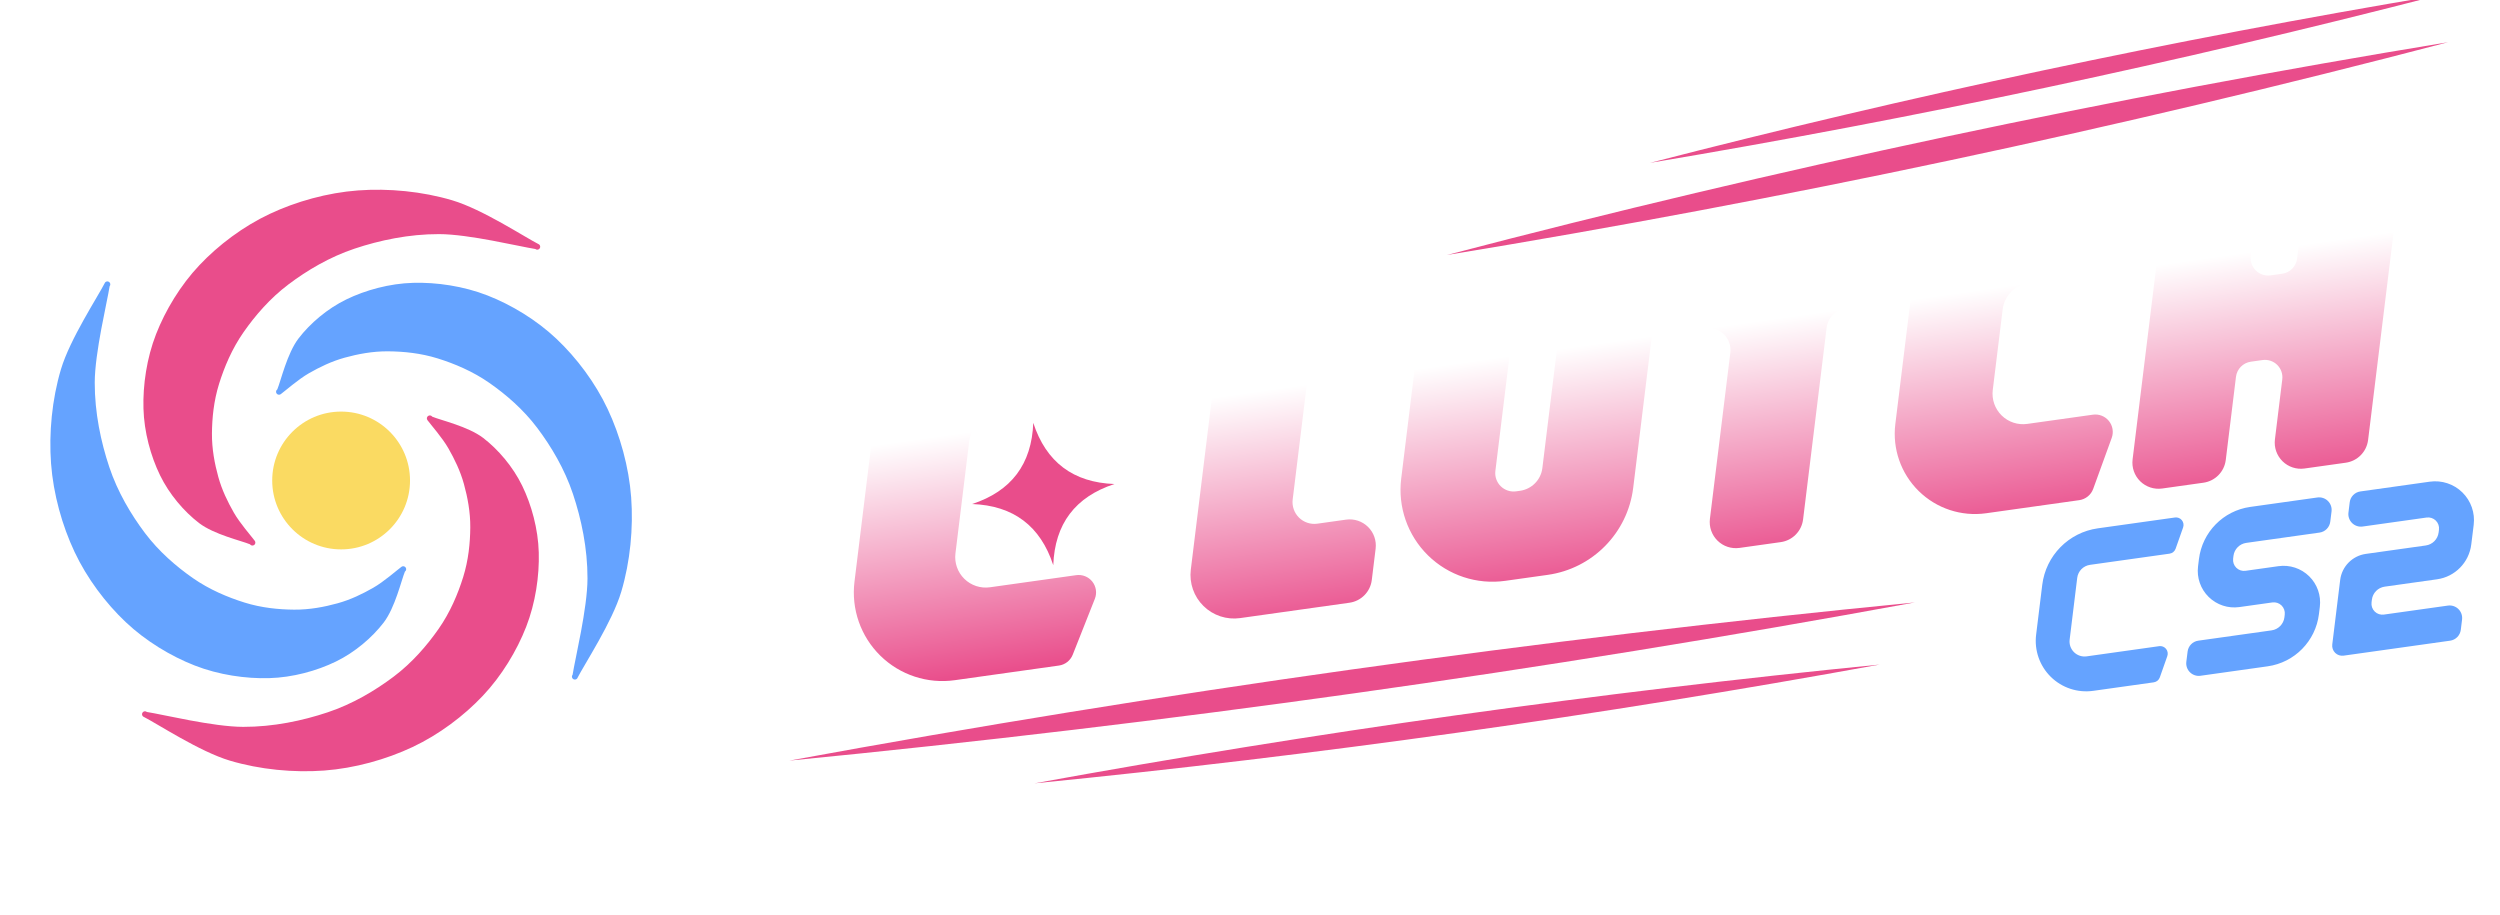
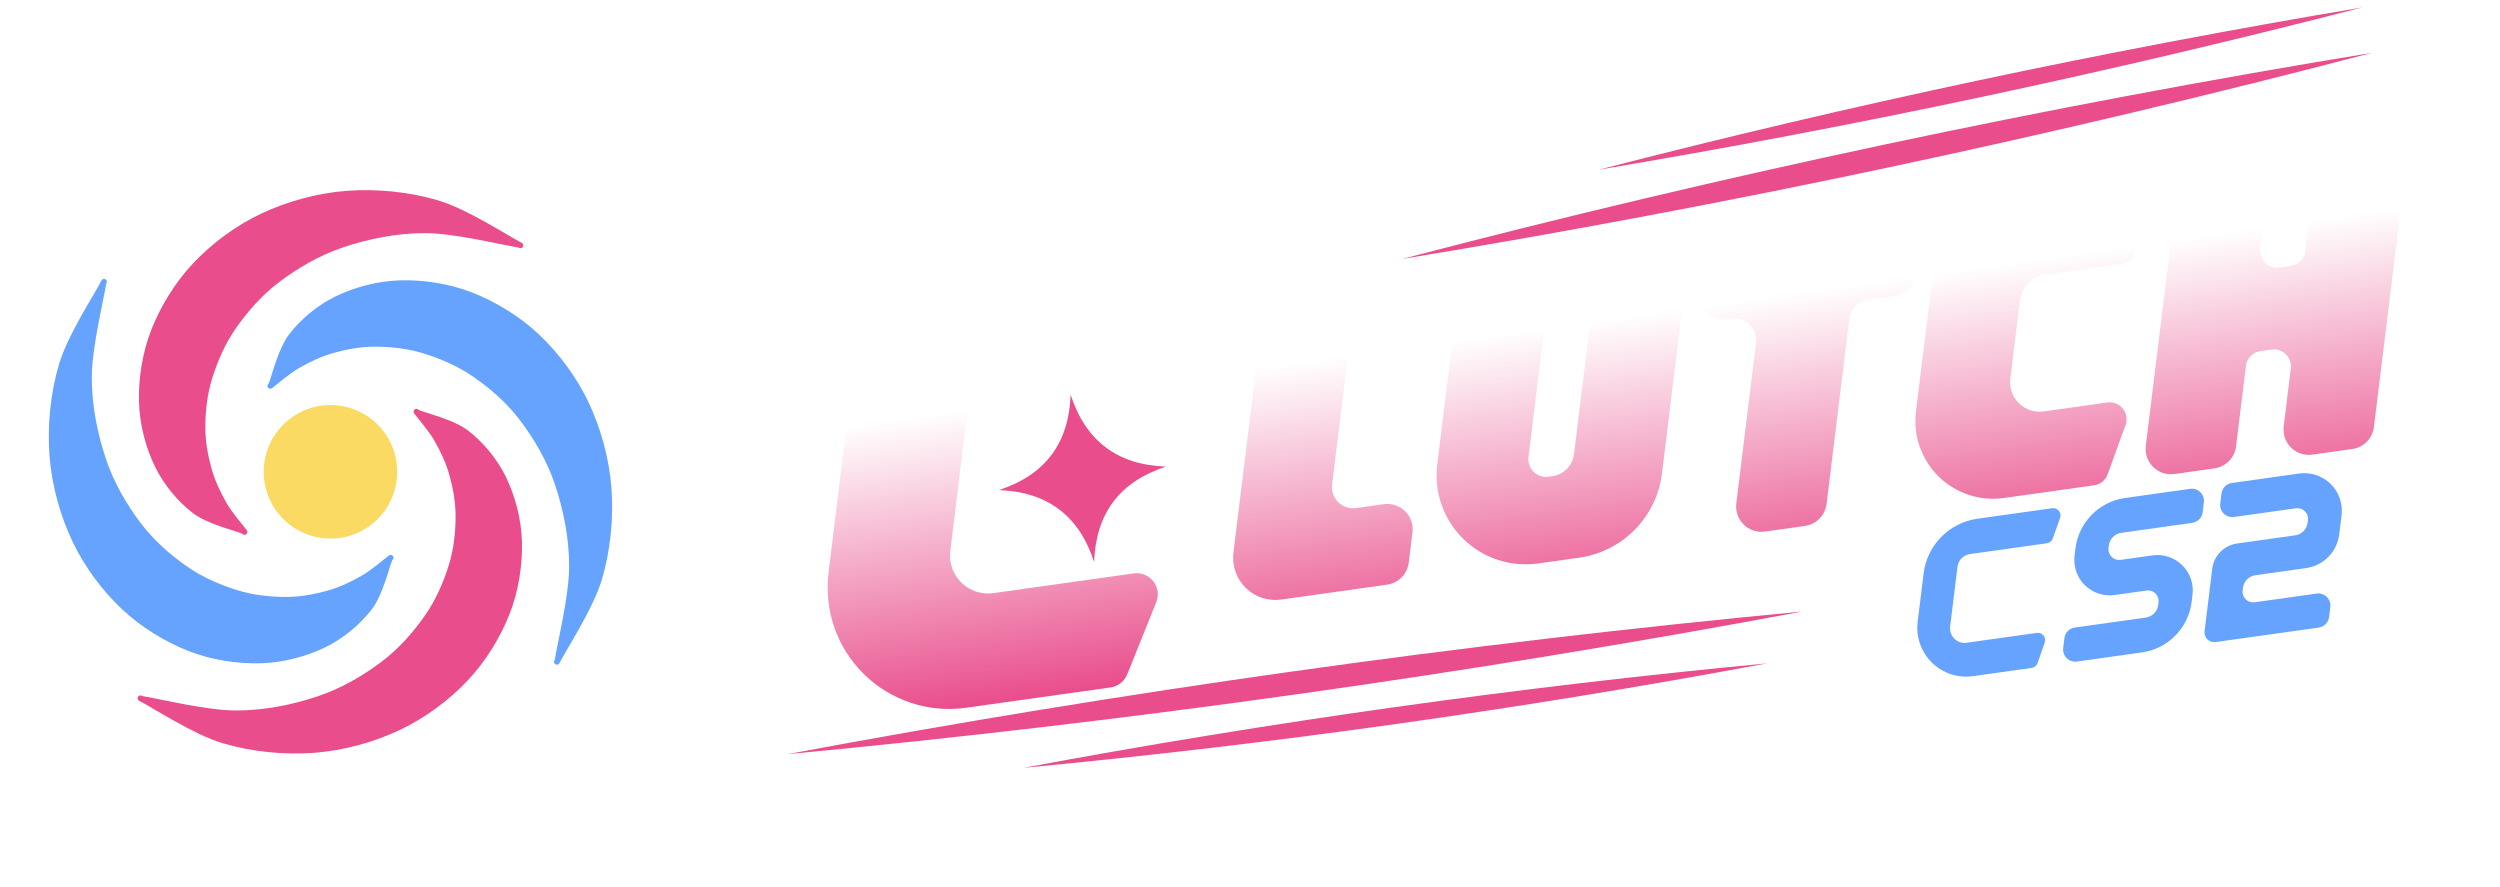
- <svg xmlns="http://www.w3.org/2000/svg" viewBox="-374 -121 1148 420" width="1148" height="420" role="img" aria-labelledby="title">
+ <svg xmlns="http://www.w3.org/2000/svg" viewBox="-374 -124 1185 420" width="1185" height="420" role="img" aria-labelledby="title">
  <g id="symbol" transform="translate(-362 -45) scale(1.13)">
    <path fill="#E94D8B" d="M92.94 152.55A1.2 1.2 0 0 1 90.97 153.93C87.52 152.49 76.36 149.96 70.26 145.29C64.17 140.61 58.17 133.61 54.41 125.86C50.64 118.11 47.94 108.32 47.68 98.76C47.41 89.21 49.01 78.25 52.8 68.54C56.59 58.83 62.74 48.62 70.44 40.48C78.13 32.33 88.24 24.73 98.97 19.68C109.71 14.62 122.49 11.05 134.86 10.13C147.24 9.21 160.96 10.5 173.22 14.16C185.49 17.82 202.6 29.1 208.48 32.09A1.2 1.2 0 0 1 206.93 33.93C200.41 32.92 180.02 27.9 167.78 27.88C155.53 27.86 143.68 30.38 133.49 33.78C123.3 37.18 114.16 42.63 106.64 48.29C99.12 53.95 93.07 60.99 88.36 67.73C83.65 74.48 80.53 81.91 78.39 88.77C76.25 95.63 75.56 102.6 75.51 108.9C75.46 115.19 76.61 121.19 78.09 126.55C79.57 131.91 81.93 136.72 84.4 141.05C86.88 145.39 91.52 150.63 92.94 152.55ZM163.06 103.45A1.2 1.2 0 0 1 165.03 102.07C168.48 103.51 179.64 106.04 185.74 110.71C191.83 115.39 197.83 122.39 201.59 130.14C205.36 137.89 208.06 147.68 208.32 157.24C208.59 166.79 206.99 177.75 203.2 187.46C199.41 197.17 193.26 207.38 185.56 215.52C177.87 223.67 167.76 231.27 157.03 236.32C146.29 241.38 133.51 244.95 121.14 245.87C108.76 246.79 95.04 245.5 82.78 241.84C70.51 238.18 53.4 226.9 47.52 223.91A1.2 1.2 0 0 1 49.07 222.07C55.59 223.08 75.98 228.1 88.22 228.12C100.47 228.14 112.32 225.62 122.51 222.22C132.7 218.82 141.84 213.37 149.36 207.71C156.88 202.05 162.93 195.01 167.64 188.27C172.35 181.52 175.47 174.09 177.61 167.23C179.75 160.37 180.44 153.4 180.49 147.1C180.54 140.81 179.39 134.81 177.91 129.45C176.43 124.09 174.07 119.28 171.6 114.95C169.12 110.61 164.48 105.37 163.06 103.45Z" />
    <path fill="#65A3FF" d="M103.45 92.94A1.2 1.2 0 0 1 102.07 90.97C103.51 87.52 106.04 76.36 110.71 70.26C115.39 64.17 122.39 58.17 130.14 54.41C137.89 50.64 147.68 47.94 157.24 47.68C166.79 47.41 177.75 49.01 187.46 52.8C197.17 56.59 207.38 62.74 215.52 70.44C223.67 78.13 231.27 88.24 236.32 98.97C241.38 109.71 244.95 122.49 245.87 134.86C246.79 147.24 245.5 160.96 241.84 173.22C238.18 185.49 226.9 202.6 223.91 208.48A1.2 1.2 0 0 1 222.07 206.93C223.08 200.41 228.1 180.02 228.12 167.78C228.14 155.53 225.62 143.68 222.22 133.49C218.82 123.3 213.37 114.16 207.71 106.64C202.05 99.12 195.01 93.07 188.27 88.36C181.52 83.65 174.09 80.53 167.23 78.39C160.37 76.25 153.4 75.56 147.1 75.51C140.81 75.46 134.81 76.61 129.45 78.09C124.09 79.57 119.28 81.93 114.95 84.4C110.61 86.88 105.37 91.52 103.45 92.94ZM152.55 163.06A1.2 1.2 0 0 1 153.93 165.03C152.49 168.48 149.96 179.64 145.29 185.74C140.61 191.83 133.61 197.83 125.86 201.59C118.11 205.36 108.32 208.06 98.76 208.32C89.21 208.59 78.25 206.99 68.54 203.2C58.83 199.41 48.62 193.26 40.48 185.56C32.33 177.87 24.73 167.76 19.68 157.03C14.62 146.29 11.05 133.51 10.13 121.14C9.21 108.76 10.5 95.04 14.16 82.78C17.82 70.51 29.1 53.4 32.09 47.52A1.2 1.2 0 0 1 33.93 49.07C32.92 55.59 27.9 75.98 27.88 88.22C27.86 100.47 30.38 112.32 33.78 122.51C37.18 132.7 42.63 141.84 48.29 149.36C53.95 156.88 60.99 162.93 67.73 167.64C74.48 172.35 81.91 175.47 88.77 177.61C95.63 179.75 102.6 180.44 108.9 180.49C115.19 180.54 121.19 179.39 126.55 177.91C131.91 176.43 136.72 174.07 141.05 171.6C145.39 169.12 150.63 164.48 152.55 163.06Z" />
    <circle id="dot" cx="128" cy="128" r="28" fill="#FADA62" />
  </g>
  <g id="wordmark">
    <defs>
-       <linearGradient id="wm" gradientUnits="userSpaceOnUse" x1="0" y1="-10" x2="0" y2="150">
+       <linearGradient id="wm" gradientUnits="userSpaceOnUse" x1="0" y1="-30" x2="0" y2="170">
        <stop offset="0.3" stop-color="#FFFFFF" />
        <stop offset="1" stop-color="#E94D8B" />
      </linearGradient>
    </defs>
-     <g id="tilt" transform="rotate(-8 353 70)">
+     <g id="tilt" transform="rotate(-8 372 70)">
      <g>
-         <path id="streaks" fill="#E94D8B" d="M-30 176Q230.95 165 491.9 176Q230.95 187 -30 176ZM80 202Q275.95 194 471.9 202Q275.95 210 80 202Z" />
+         <path id="streaks" fill="#E94D8B" d="M-20 180Q222.95 169 465.9 180Q222.95 191 -20 180ZM90 202Q267.95 194 445.9 202Q267.95 210 90 202Z" />
      </g>
      <g>
        <path id="streaks-up" fill="#E94D8B" transform="rotate(-4 560 -40)" d="M300 -30Q535 -41 770 -30Q535 -19 300 -30ZM400 -52Q585 -60 770 -52Q585 -44 400 -52Z" />
      </g>
      <g>
-         <path id="clutch" fill="url(#wm)" d="M186.68 -3.43A4 4 0 0 0 183.61 -10L89.3 -10A64 64 0 0 0 27.48 37.44L11.04 98.81A40.67 40.67 0 0 0 50.32 150L98.66 150A8 8 0 0 0 105.62 145.95L119.25 121.95A8 8 0 0 0 112.29 110L72.28 110A14 14 0 0 1 58.76 92.38L72.16 42.38A14 14 0 0 1 85.68 32L154.14 32A6 6 0 0 0 158.74 29.86ZM193.13 8.89A12 12 0 0 1 204.72 0L223.87 0A12 12 0 0 1 235.47 15.11L215.56 89.41A10 10 0 0 0 225.21 102L238.54 102A12 12 0 0 1 250.13 117.11L246.38 131.11A12 12 0 0 1 234.79 140L184.06 140A20 20 0 0 1 164.75 114.82ZM287.13 8.89A12 12 0 0 1 298.72 0L317.87 0A12 12 0 0 1 329.47 15.11L309.56 89.37A8.44 8.44 0 0 0 317.72 100L319.51 100A12 12 0 0 0 331.1 91.11L353.13 8.89A12 12 0 0 1 364.72 0L383.87 0A12 12 0 0 1 395.47 15.11L371.14 105.91A46 46 0 0 1 326.7 140L307 140A42.2 42.2 0 0 1 266.24 86.87ZM405.13 8.89A12 12 0 0 1 416.72 0L495.87 0A12 12 0 0 1 507.47 15.11L503.71 29.11A12 12 0 0 1 492.12 38L479 38A10 10 0 0 0 469.34 45.41L446.38 131.11A12 12 0 0 1 434.79 140L415.64 140A12 12 0 0 1 404.05 124.89L423.96 50.59A10 10 0 0 0 414.3 38L412.33 38A11.51 11.51 0 0 1 401.21 23.51ZM619.27 11.75A8 8 0 0 0 612.21 0L560.95 0A54 54 0 0 0 508.79 40.02L494.42 93.64A36.83 36.83 0 0 0 530 140L573.19 140A8 8 0 0 0 580.26 135.75L591.94 113.75A8 8 0 0 0 584.87 102L554.43 102A14 14 0 0 1 540.9 84.38L550.55 48.38A14 14 0 0 1 564.07 38L600.52 38A8 8 0 0 0 607.59 33.75ZM631.13 8.89A12 12 0 0 1 642.72 0L661.87 0A12 12 0 0 1 673.47 15.11L666.81 39.93A8 8 0 0 0 674.54 50L679.98 50A8 8 0 0 0 687.7 44.07L697.13 8.89A12 12 0 0 1 708.72 0L727.87 0A12 12 0 0 1 739.47 15.11L708.38 131.11A12 12 0 0 1 696.79 140L677.64 140A12 12 0 0 1 666.05 124.89L673.23 98.07A8 8 0 0 0 665.51 88L660.07 88A8 8 0 0 0 652.34 93.93L642.38 131.11A12 12 0 0 1 630.79 140L611.64 140A12 12 0 0 1 600.05 124.89Z" />
+         <path id="clutch" fill="url(#wm)" d="M244.56 -22A5 5 0 0 0 240.56 -30L110.01 -30A84 84 0 0 0 28.87 32.26L11.37 97.56A57.55 57.55 0 0 0 66.96 170L136.18 170A10 10 0 0 0 144.85 164.99L163.27 132.99A10 10 0 0 0 154.6 118L87.35 118A18 18 0 0 1 69.97 95.34L86.04 35.34A18 18 0 0 1 103.43 22L207.61 22A8 8 0 0 0 214.02 18.79ZM231.13 8.89A12 12 0 0 1 242.72 0L261.87 0A12 12 0 0 1 273.47 15.11L253.56 89.41A10 10 0 0 0 263.21 102L276.54 102A12 12 0 0 1 288.13 117.11L284.38 131.11A12 12 0 0 1 272.79 140L222.06 140A20 20 0 0 1 202.75 114.82ZM325.13 8.89A12 12 0 0 1 336.72 0L355.87 0A12 12 0 0 1 367.47 15.11L347.56 89.37A8.44 8.44 0 0 0 355.72 100L357.51 100A12 12 0 0 0 369.1 91.11L391.13 8.89A12 12 0 0 1 402.72 0L421.87 0A12 12 0 0 1 433.47 15.11L409.14 105.91A46 46 0 0 1 364.7 140L345 140A42.2 42.2 0 0 1 304.24 86.87ZM443.13 8.89A12 12 0 0 1 454.72 0L533.87 0A12 12 0 0 1 545.47 15.11L541.71 29.11A12 12 0 0 1 530.12 38L517 38A10 10 0 0 0 507.34 45.41L484.38 131.11A12 12 0 0 1 472.79 140L453.64 140A12 12 0 0 1 442.05 124.89L461.96 50.59A10 10 0 0 0 452.3 38L450.33 38A11.51 11.51 0 0 1 439.21 23.51ZM657.27 11.75A8 8 0 0 0 650.21 0L598.95 0A54 54 0 0 0 546.79 40.02L532.42 93.64A36.83 36.83 0 0 0 568 140L611.19 140A8 8 0 0 0 618.26 135.75L629.94 113.75A8 8 0 0 0 622.87 102L592.43 102A14 14 0 0 1 578.9 84.38L588.55 48.38A14 14 0 0 1 602.07 38L638.52 38A8 8 0 0 0 645.59 33.75ZM669.13 8.89A12 12 0 0 1 680.72 0L699.87 0A12 12 0 0 1 711.47 15.11L704.81 39.93A8 8 0 0 0 712.54 50L717.98 50A8 8 0 0 0 725.7 44.07L735.13 8.89A12 12 0 0 1 746.72 0L765.87 0A12 12 0 0 1 777.47 15.11L746.38 131.11A12 12 0 0 1 734.79 140L715.64 140A12 12 0 0 1 704.05 124.89L711.23 98.07A8 8 0 0 0 703.51 88L698.07 88A8 8 0 0 0 690.34 93.93L680.38 131.11A12 12 0 0 1 668.79 140L649.64 140A12 12 0 0 1 638.05 124.89Z" />
      </g>
      <g>
-         <path id="cs2" fill="#65A3FF" d="M618.68 159.04A3.45 3.45 0 0 0 615.61 154L579.83 154A29.9 29.9 0 0 0 550.95 176.16L544.98 198.44A23.16 23.16 0 0 0 567.35 227.6L595.44 227.6A3.45 3.45 0 0 0 598.5 225.74L603.27 216.54A3.45 3.45 0 0 0 600.21 211.5L566.57 211.5A6.9 6.9 0 0 1 559.91 202.81L567.3 175.21A6.9 6.9 0 0 1 573.97 170.1L610.85 170.1A3.45 3.45 0 0 0 613.91 168.24ZM687.2 161.24A5.75 5.75 0 0 0 681.64 154L650.51 154A27.6 27.6 0 0 0 623.85 174.46L622.97 177.74A16.77 16.77 0 0 0 639.17 198.85L654.47 198.85A5.02 5.02 0 0 1 659.32 205.18L659 206.39A6.9 6.9 0 0 1 652.33 211.5L618.34 211.5A5.75 5.75 0 0 0 612.79 215.76L611.55 220.36A5.75 5.75 0 0 0 617.11 227.6L648.24 227.6A27.6 27.6 0 0 0 674.9 207.14L675.78 203.86A16.77 16.77 0 0 0 659.58 182.75L644.28 182.75A5.02 5.02 0 0 1 639.43 176.43L639.75 175.21A6.9 6.9 0 0 1 646.42 170.1L680.41 170.1A5.75 5.75 0 0 0 685.96 165.84ZM696.04 158.26A5.75 5.75 0 0 1 701.6 154L733.77 154A17.81 17.81 0 0 1 750.98 176.43L748.62 185.21A18.4 18.4 0 0 1 730.85 198.85L706.56 198.85A6.9 6.9 0 0 0 699.9 203.96L699.57 205.18A5.02 5.02 0 0 0 704.43 211.5L734.08 211.5A5.75 5.75 0 0 1 739.64 218.74L738.41 223.34A5.75 5.75 0 0 1 732.85 227.6L683.46 227.6A4.6 4.6 0 0 1 679.02 221.81L686.74 192.98A13.8 13.8 0 0 1 700.07 182.75L727.89 182.75A6.9 6.9 0 0 0 734.55 177.64L734.88 176.43A5.02 5.02 0 0 0 730.02 170.1L700.36 170.1A5.75 5.75 0 0 1 694.81 162.86Z" />
+         <path id="cs2" fill="#65A3FF" d="M593.07 153.04A3.45 3.45 0 0 0 590.01 148L554.22 148A29.9 29.9 0 0 0 525.34 170.16L519.37 192.44A23.16 23.16 0 0 0 541.74 221.6L569.83 221.6A3.45 3.45 0 0 0 572.9 219.74L577.66 210.54A3.45 3.45 0 0 0 574.6 205.5L540.96 205.5A6.9 6.9 0 0 1 534.3 196.81L541.69 169.21A6.9 6.9 0 0 1 548.36 164.1L585.24 164.1A3.45 3.45 0 0 0 588.3 162.24ZM661.59 155.24A5.75 5.75 0 0 0 656.03 148L624.91 148A27.6 27.6 0 0 0 598.25 168.46L597.37 171.74A16.77 16.77 0 0 0 613.56 192.85L628.86 192.85A5.02 5.02 0 0 1 633.72 199.18L633.39 200.39A6.9 6.9 0 0 1 626.73 205.5L592.73 205.5A5.75 5.75 0 0 0 587.18 209.76L585.95 214.36A5.75 5.75 0 0 0 591.5 221.6L622.63 221.6A27.6 27.6 0 0 0 649.29 201.14L650.17 197.86A16.77 16.77 0 0 0 633.97 176.75L618.67 176.75A5.02 5.02 0 0 1 613.82 170.43L614.14 169.21A6.9 6.9 0 0 1 620.81 164.1L654.8 164.1A5.75 5.75 0 0 0 660.36 159.84ZM670.44 152.26A5.75 5.75 0 0 1 675.99 148L708.16 148A17.81 17.81 0 0 1 725.37 170.43L723.01 179.21A18.4 18.4 0 0 1 705.24 192.85L680.95 192.85A6.9 6.9 0 0 0 674.29 197.96L673.97 199.18A5.02 5.02 0 0 0 678.82 205.5L708.48 205.5A5.75 5.75 0 0 1 714.03 212.74L712.8 217.34A5.75 5.75 0 0 1 707.24 221.6L657.85 221.6A4.6 4.6 0 0 1 653.41 215.81L661.13 186.98A13.8 13.8 0 0 1 674.46 176.75L702.28 176.75A6.9 6.9 0 0 0 708.94 171.64L709.27 170.43A5.02 5.02 0 0 0 704.42 164.1L674.76 164.1A5.75 5.75 0 0 1 669.2 156.86Z" />
      </g>
      <g>
-         <path id="spark" fill="#E94D8B" d="M102.49 38 Q107.49 66 135.49 71 Q107.49 76 102.49 104 Q97.49 76 69.49 71 Q97.49 66 102.49 38Z" />
+         <path id="spark" fill="#E94D8B" d="M136.76 30 Q142.76 64 176.76 70 Q142.76 76 136.76 110 Q130.76 76 96.76 70 Q130.76 64 136.76 30Z" />
      </g>
    </g>
  </g>
</svg>
